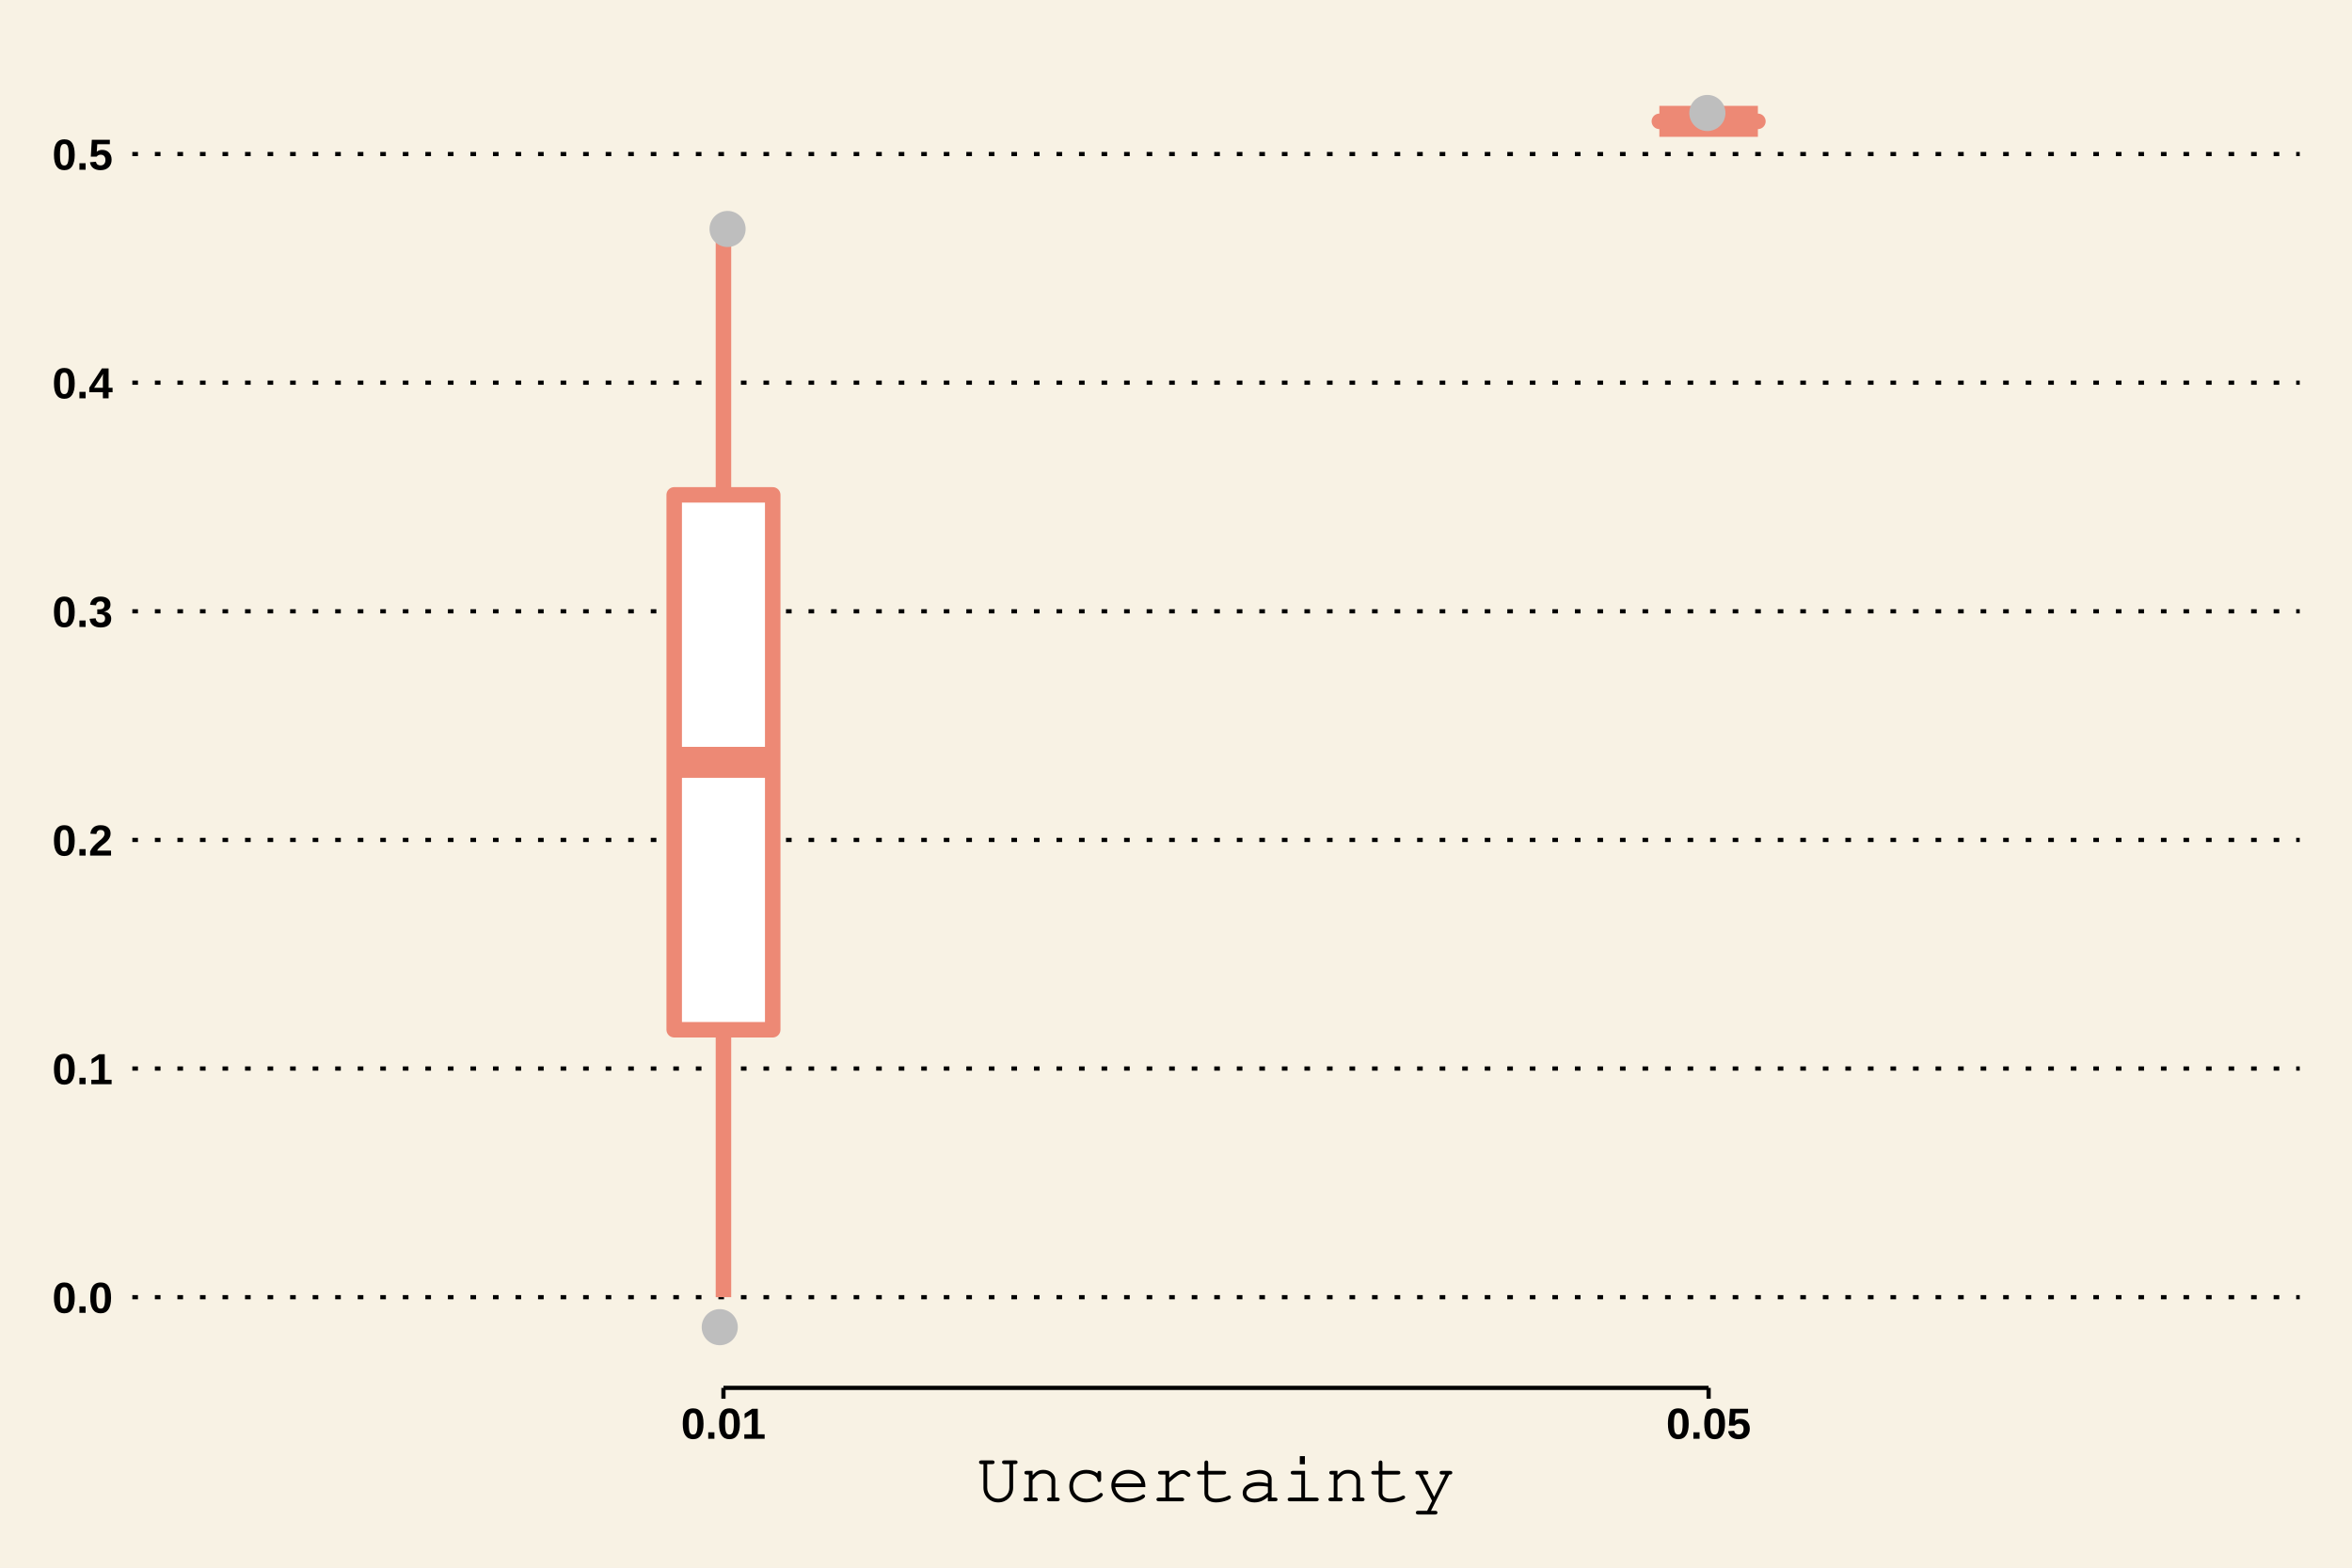
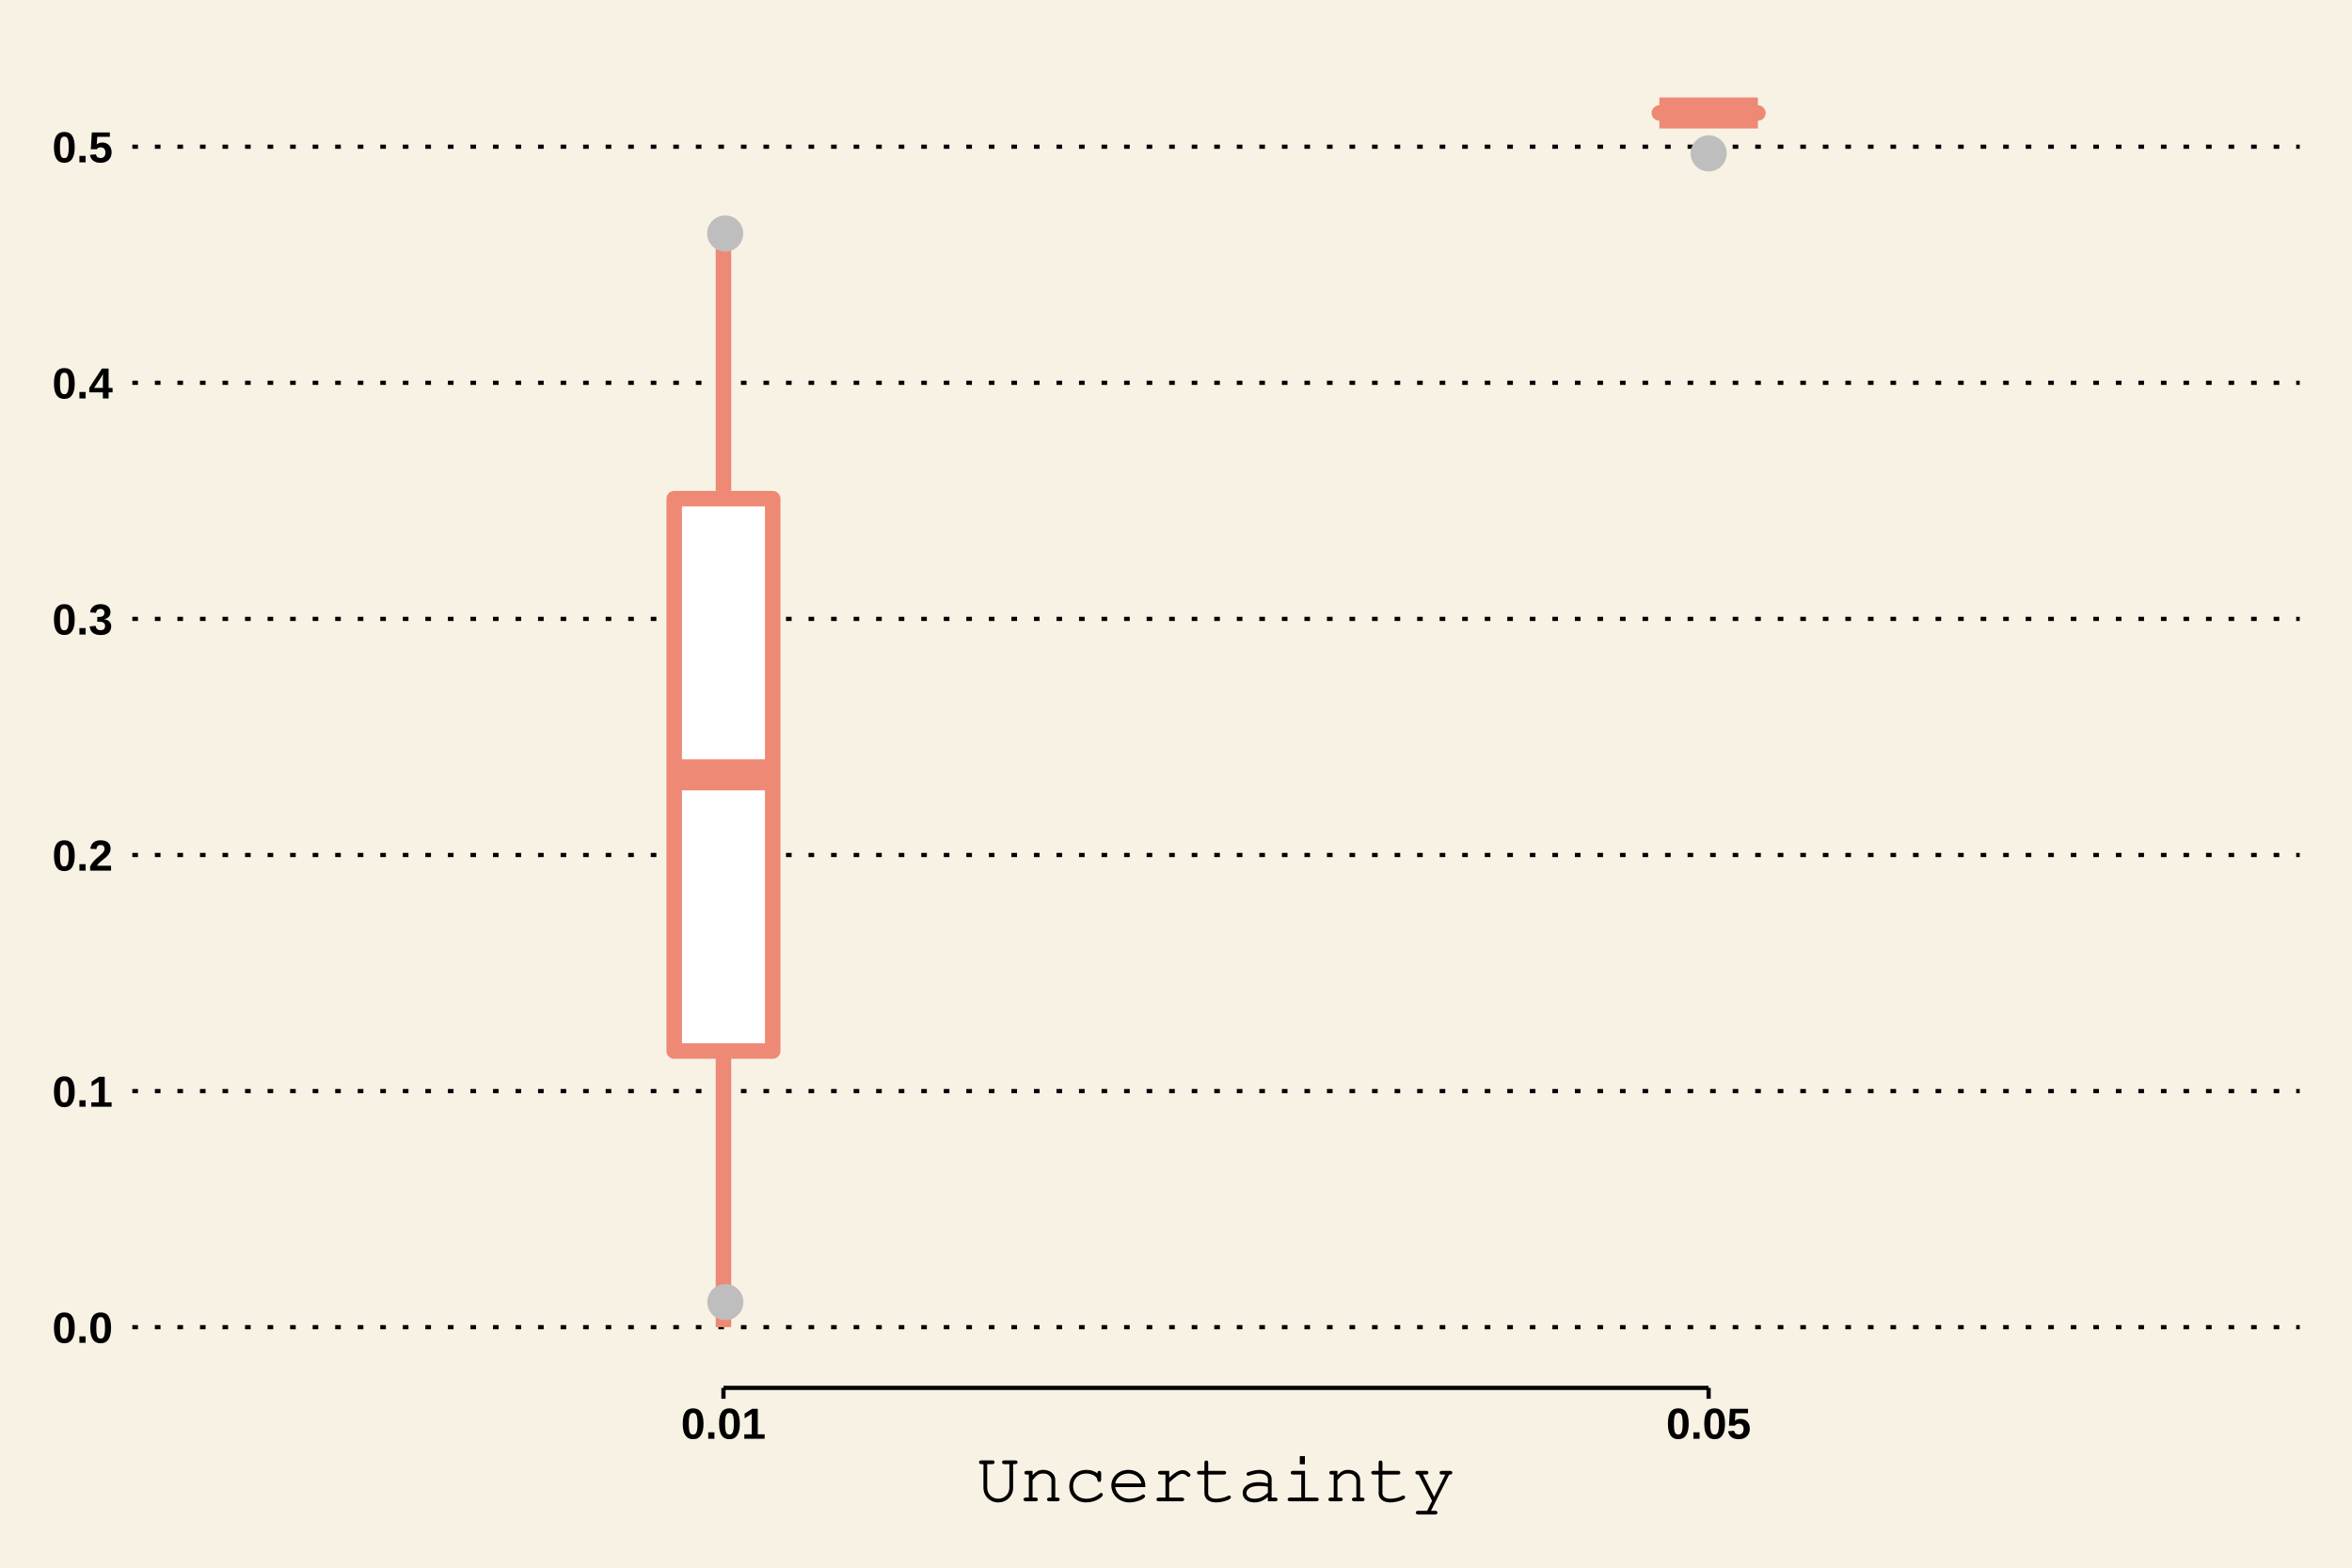
<svg xmlns="http://www.w3.org/2000/svg" class="svglite" width="648.00pt" height="432.00pt" viewBox="0 0 648.00 432.00">
  <defs>
    <style type="text/css">
    .svglite line, .svglite polyline, .svglite polygon, .svglite path, .svglite rect, .svglite circle {
      fill: none;
      stroke: #000000;
      stroke-linecap: round;
      stroke-linejoin: round;
      stroke-miterlimit: 10.00;
    }
  </style>
  </defs>
  <rect width="100%" height="100%" style="stroke: none; fill: #F8F2E4;" />
  <defs>
    <clipPath id="cpMC4wMHw2NDguMDB8MC4wMHw0MzIuMDA=">
      <rect x="0.00" y="0.00" width="648.00" height="432.00" />
    </clipPath>
  </defs>
  <g clip-path="url(#cpMC4wMHw2NDguMDB8MC4wMHw0MzIuMDA=)">
    <rect x="0.00" y="0" width="648.00" height="432.00" style="stroke-width: 1.16; stroke: none; fill: #F8F2E4;" />
  </g>
  <defs>
    <clipPath id="cpMzYuNDZ8NjMzLjYwfDE0LjQwfDM4Mi40NQ==">
      <rect x="36.46" y="14.40" width="597.14" height="368.05" />
    </clipPath>
  </defs>
  <g clip-path="url(#cpMzYuNDZ8NjMzLjYwfDE0LjQwfDM4Mi40NQ==)">
    <rect x="36.46" y="14.40" width="597.14" height="368.05" style="stroke-width: 1.16; stroke: none; fill: #F8F2E4;" />
-     <polyline points="36.46,357.46 633.60,357.46 " style="stroke-width: 1.16; stroke-dasharray: 1.55,4.66; stroke-linecap: butt;" />
-     <polyline points="36.46,294.45 633.60,294.45 " style="stroke-width: 1.16; stroke-dasharray: 1.55,4.66; stroke-linecap: butt;" />
-     <polyline points="36.46,231.45 633.60,231.45 " style="stroke-width: 1.16; stroke-dasharray: 1.55,4.66; stroke-linecap: butt;" />
-     <polyline points="36.46,168.45 633.60,168.45 " style="stroke-width: 1.16; stroke-dasharray: 1.55,4.66; stroke-linecap: butt;" />
-     <polyline points="36.46,105.45 633.60,105.45 " style="stroke-width: 1.16; stroke-dasharray: 1.55,4.66; stroke-linecap: butt;" />
-     <polyline points="36.46,42.45 633.60,42.45 " style="stroke-width: 1.16; stroke-dasharray: 1.55,4.66; stroke-linecap: butt;" />
-     <line x1="199.32" y1="136.37" x2="199.32" y2="62.68" style="stroke-width: 4.27; stroke: #ED8975; stroke-linecap: butt;" />
-     <line x1="199.32" y1="283.76" x2="199.32" y2="357.46" style="stroke-width: 4.27; stroke: #ED8975; stroke-linecap: butt;" />
-     <polygon points="185.75,136.37 185.75,283.76 212.89,283.76 212.89,136.37 185.75,136.37 " style="stroke-width: 4.27; stroke: #ED8975; fill: #FFFFFF;" />
-     <line x1="185.75" y1="210.07" x2="212.89" y2="210.07" style="stroke-width: 8.54; stroke: #ED8975; stroke-linecap: butt;" />
-     <line x1="470.74" y1="33.44" x2="470.74" y2="33.44" style="stroke-width: 4.27; stroke: #ED8975; stroke-linecap: butt;" />
-     <line x1="470.74" y1="33.44" x2="470.74" y2="33.44" style="stroke-width: 4.27; stroke: #ED8975; stroke-linecap: butt;" />
-     <polygon points="457.17,33.44 457.17,33.44 484.32,33.44 484.32,33.44 457.17,33.44 " style="stroke-width: 4.27; stroke: #ED8975; fill: #FFFFFF;" />
-     <line x1="457.17" y1="33.44" x2="484.32" y2="33.44" style="stroke-width: 8.54; stroke: #ED8975; stroke-linecap: butt;" />
-     <circle cx="198.30" cy="365.72" r="4.62" style="stroke-width: 0.71; stroke: #BEBEBE; fill: #BEBEBE;" />
-     <circle cx="200.45" cy="63.10" r="4.62" style="stroke-width: 0.71; stroke: #BEBEBE; fill: #BEBEBE;" />
-     <circle cx="470.40" cy="31.13" r="4.62" style="stroke-width: 0.71; stroke: #BEBEBE; fill: #BEBEBE;" />
+     <polyline points="36.46,365.72 633.60,365.72 " style="stroke-width: 1.16; stroke-dasharray: 1.55,4.66; stroke-linecap: butt;" />
+     <polyline points="36.46,300.66 633.60,300.66 " style="stroke-width: 1.16; stroke-dasharray: 1.55,4.66; stroke-linecap: butt;" />
+     <polyline points="36.46,235.60 633.60,235.60 " style="stroke-width: 1.16; stroke-dasharray: 1.55,4.66; stroke-linecap: butt;" />
+     <polyline points="36.46,170.54 633.60,170.54 " style="stroke-width: 1.16; stroke-dasharray: 1.55,4.66; stroke-linecap: butt;" />
+     <polyline points="36.46,105.48 633.60,105.48 " style="stroke-width: 1.16; stroke-dasharray: 1.55,4.66; stroke-linecap: butt;" />
+     <polyline points="36.46,40.42 633.60,40.42 " style="stroke-width: 1.16; stroke-dasharray: 1.55,4.66; stroke-linecap: butt;" />
+     <line x1="199.32" y1="137.42" x2="199.32" y2="61.31" style="stroke-width: 4.27; stroke: #ED8975; stroke-linecap: butt;" />
+     <line x1="199.32" y1="289.62" x2="199.32" y2="365.72" style="stroke-width: 4.27; stroke: #ED8975; stroke-linecap: butt;" />
+     <polygon points="185.75,137.42 185.75,289.62 212.89,289.62 212.89,137.42 185.75,137.42 " style="stroke-width: 4.27; stroke: #ED8975; fill: #FFFFFF;" />
+     <line x1="185.75" y1="213.52" x2="212.89" y2="213.52" style="stroke-width: 8.54; stroke: #ED8975; stroke-linecap: butt;" />
+     <line x1="470.74" y1="31.13" x2="470.74" y2="31.13" style="stroke-width: 4.27; stroke: #ED8975; stroke-linecap: butt;" />
+     <line x1="470.74" y1="31.13" x2="470.74" y2="31.13" style="stroke-width: 4.27; stroke: #ED8975; stroke-linecap: butt;" />
+     <polygon points="457.17,31.13 457.17,31.13 484.32,31.13 484.32,31.13 457.17,31.13 " style="stroke-width: 4.27; stroke: #ED8975; fill: #FFFFFF;" />
+     <line x1="457.17" y1="31.13" x2="484.32" y2="31.13" style="stroke-width: 8.54; stroke: #ED8975; stroke-linecap: butt;" />
+     <circle cx="199.85" cy="358.81" r="4.62" style="stroke-width: 0.71; stroke: #BEBEBE; fill: #BEBEBE;" />
+     <circle cx="199.80" cy="64.35" r="4.62" style="stroke-width: 0.71; stroke: #BEBEBE; fill: #BEBEBE;" />
+     <circle cx="470.76" cy="42.27" r="4.62" style="stroke-width: 0.71; stroke: #BEBEBE; fill: #BEBEBE;" />
    <rect x="36.46" y="14.40" width="597.14" height="368.05" style="stroke-width: 1.16; stroke: none;" />
  </g>
  <g clip-path="url(#cpMC4wMHw2NDguMDB8MC4wMHw0MzIuMDA=)">
-     <text x="31.08" y="361.78" text-anchor="end" style="font-size: 12.00px; font-weight: bold; font-family: Arial;" textLength="16.68px" lengthAdjust="spacingAndGlyphs">0.0</text>
-     <text x="31.08" y="298.77" text-anchor="end" style="font-size: 12.00px; font-weight: bold; font-family: Arial;" textLength="16.68px" lengthAdjust="spacingAndGlyphs">0.1</text>
-     <text x="31.08" y="235.77" text-anchor="end" style="font-size: 12.00px; font-weight: bold; font-family: Arial;" textLength="16.68px" lengthAdjust="spacingAndGlyphs">0.2</text>
-     <text x="31.08" y="172.77" text-anchor="end" style="font-size: 12.00px; font-weight: bold; font-family: Arial;" textLength="16.68px" lengthAdjust="spacingAndGlyphs">0.3</text>
-     <text x="31.08" y="109.77" text-anchor="end" style="font-size: 12.00px; font-weight: bold; font-family: Arial;" textLength="16.68px" lengthAdjust="spacingAndGlyphs">0.4</text>
-     <text x="31.08" y="46.77" text-anchor="end" style="font-size: 12.00px; font-weight: bold; font-family: Arial;" textLength="16.68px" lengthAdjust="spacingAndGlyphs">0.5</text>
+     <text x="31.08" y="370.04" text-anchor="end" style="font-size: 12.00px; font-weight: bold; font-family: Arial;" textLength="16.68px" lengthAdjust="spacingAndGlyphs">0.0</text>
+     <text x="31.08" y="304.98" text-anchor="end" style="font-size: 12.00px; font-weight: bold; font-family: Arial;" textLength="16.68px" lengthAdjust="spacingAndGlyphs">0.1</text>
+     <text x="31.08" y="239.92" text-anchor="end" style="font-size: 12.00px; font-weight: bold; font-family: Arial;" textLength="16.68px" lengthAdjust="spacingAndGlyphs">0.2</text>
+     <text x="31.08" y="174.86" text-anchor="end" style="font-size: 12.00px; font-weight: bold; font-family: Arial;" textLength="16.68px" lengthAdjust="spacingAndGlyphs">0.3</text>
+     <text x="31.08" y="109.80" text-anchor="end" style="font-size: 12.00px; font-weight: bold; font-family: Arial;" textLength="16.68px" lengthAdjust="spacingAndGlyphs">0.4</text>
+     <text x="31.08" y="44.74" text-anchor="end" style="font-size: 12.00px; font-weight: bold; font-family: Arial;" textLength="16.68px" lengthAdjust="spacingAndGlyphs">0.5</text>
    <polyline points="199.32,382.45 470.74,382.45 " style="stroke-width: 1.16; stroke-linecap: butt;" />
    <polyline points="199.32,385.44 199.32,382.45 " style="stroke-width: 1.16; stroke-linecap: butt;" />
    <polyline points="470.74,385.44 470.74,382.45 " style="stroke-width: 1.16; stroke-linecap: butt;" />
    <text x="199.32" y="396.47" text-anchor="middle" style="font-size: 12.00px; font-weight: bold; font-family: Arial;" textLength="23.36px" lengthAdjust="spacingAndGlyphs">0.01</text>
    <text x="470.74" y="396.47" text-anchor="middle" style="font-size: 12.00px; font-weight: bold; font-family: Arial;" textLength="23.36px" lengthAdjust="spacingAndGlyphs">0.05</text>
    <text x="335.03" y="413.70" text-anchor="middle" style="font-size: 20.00px; font-weight: 0; font-family: Courier;" textLength="132.03px" lengthAdjust="spacingAndGlyphs">Uncertainty</text>
  </g>
</svg>
